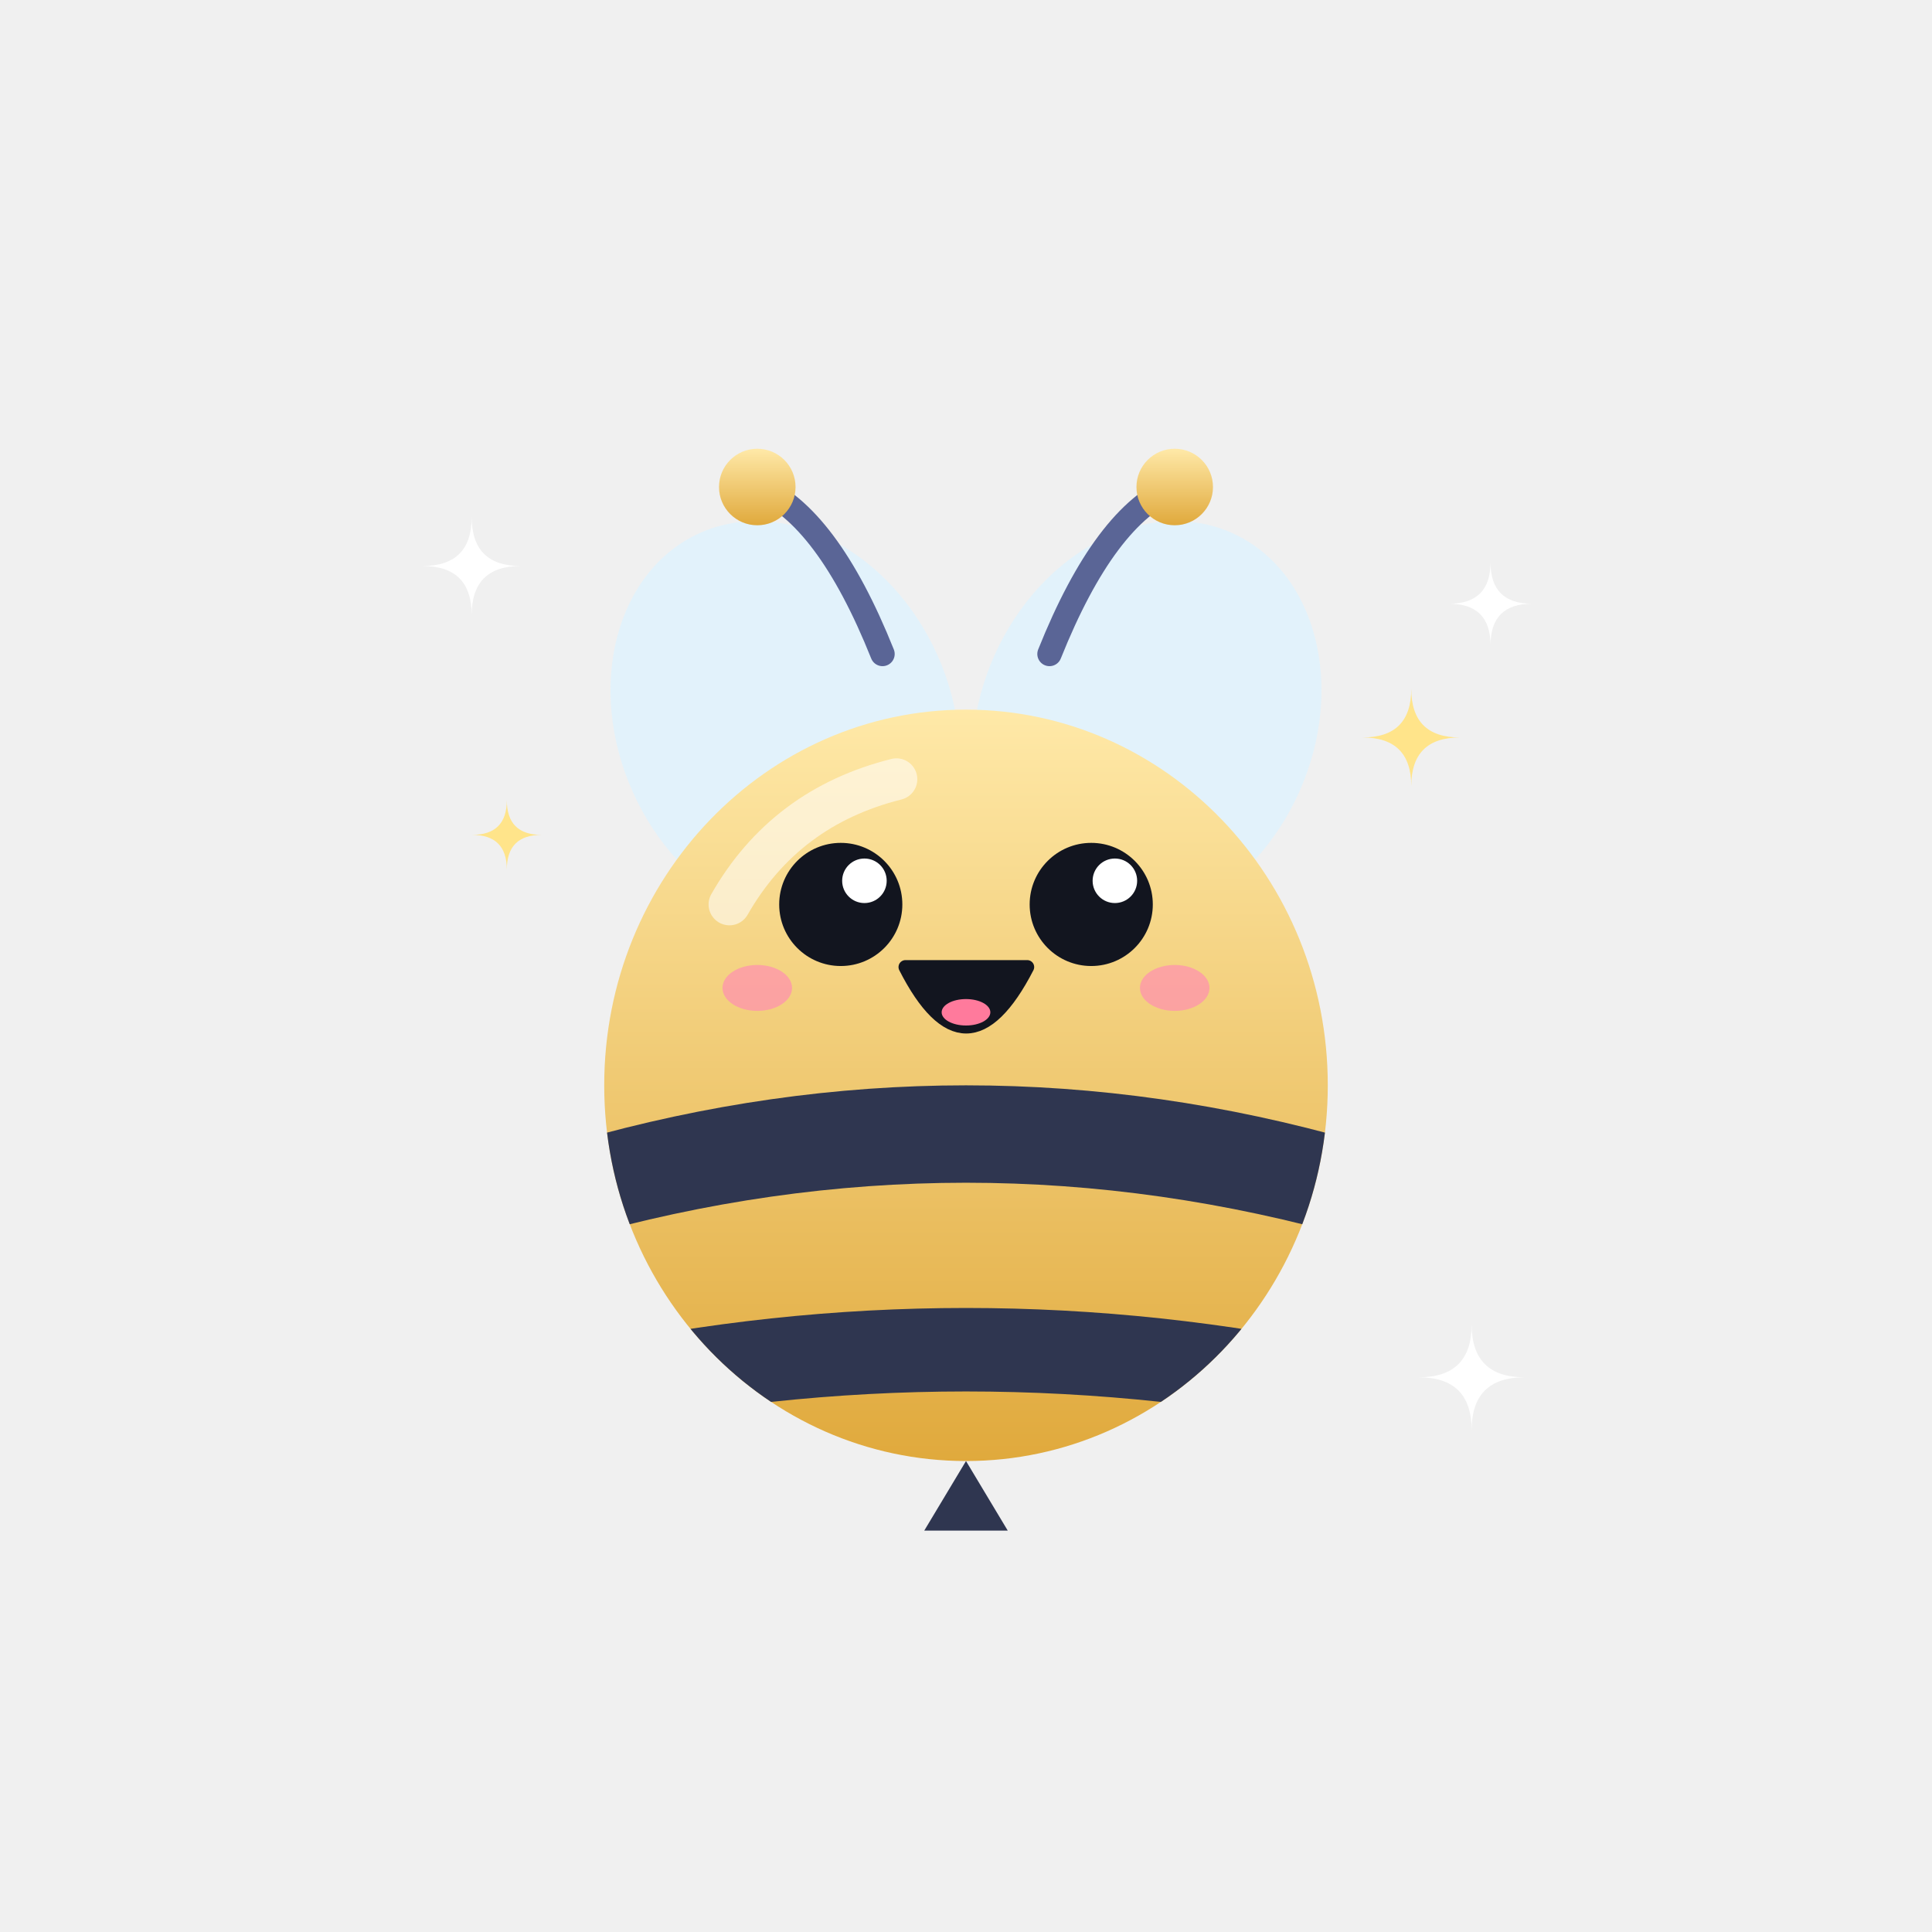
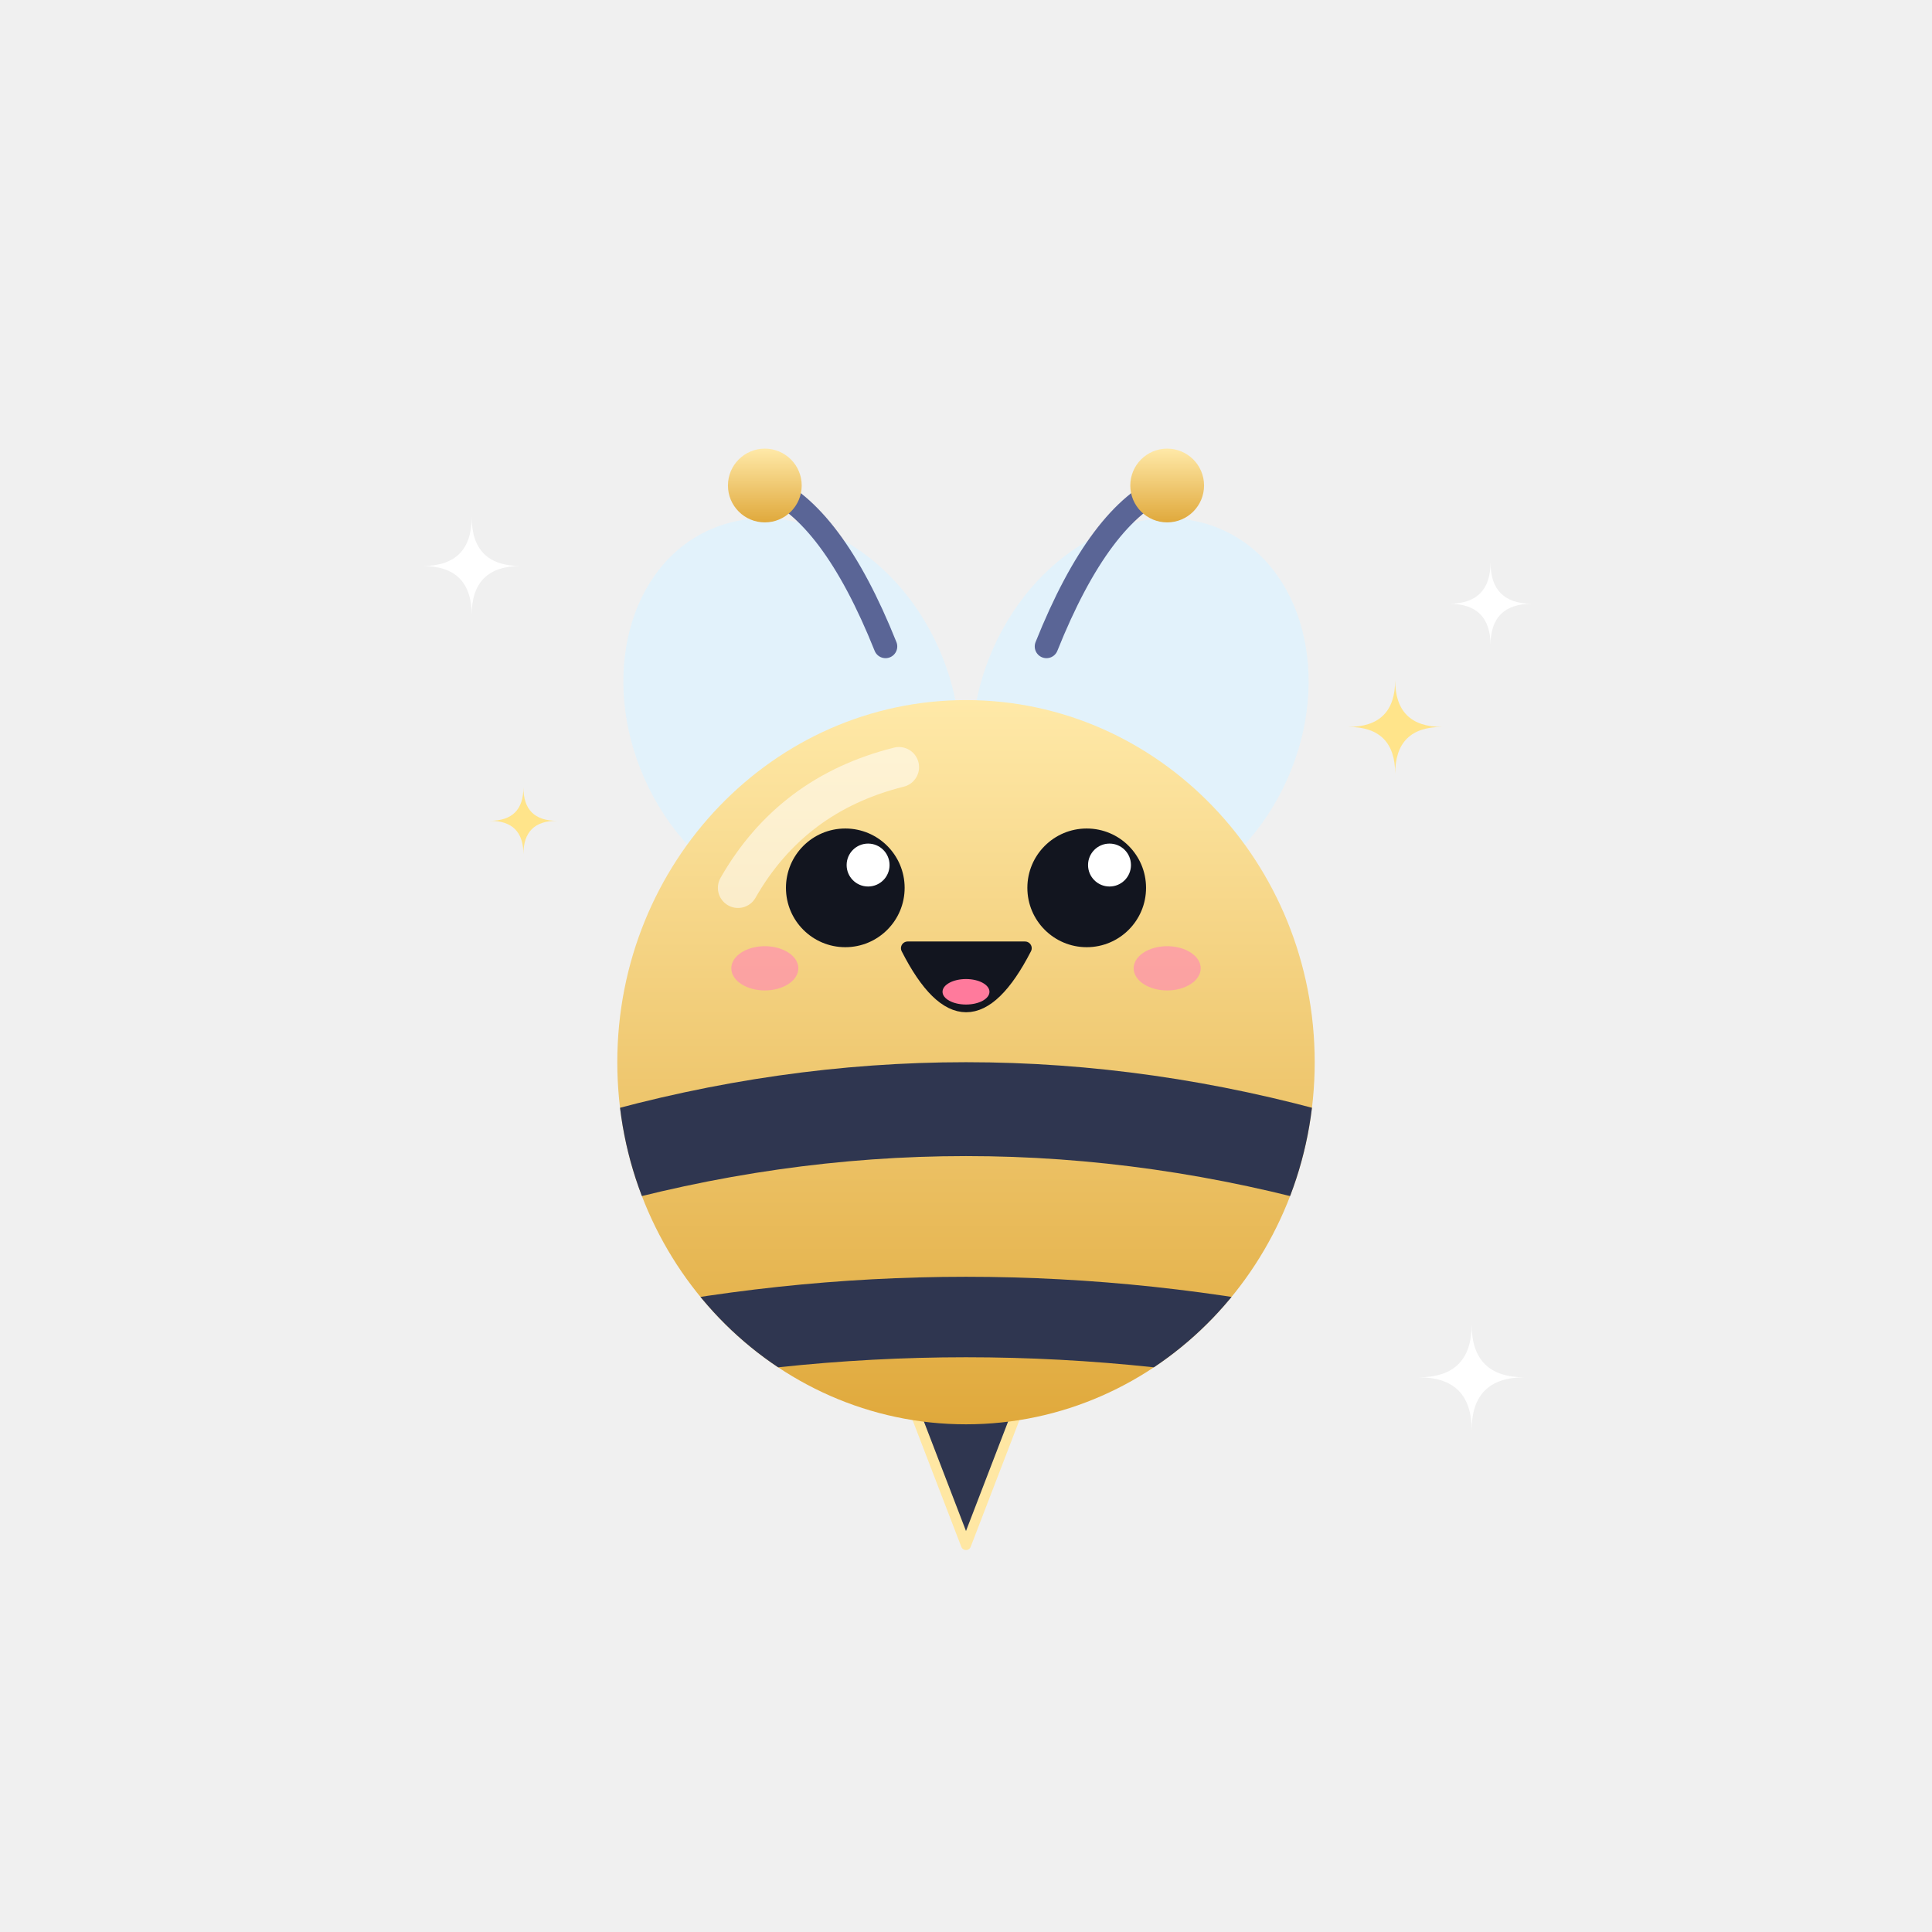
<svg xmlns="http://www.w3.org/2000/svg" width="1024" height="1024" viewBox="0 0 1024 1024">
  <defs>
    <linearGradient id="br" x1="0" y1="0" x2="1" y2="1">
      <stop offset="0" stop-color="#7FD6FF" />
      <stop offset="1" stop-color="#6A5BFF" />
    </linearGradient>
    <filter id="solid">
      <feFlood flood-color="#FFFFFF" />
      <feComposite in2="SourceAlpha" operator="in" />
    </filter>
  </defs>
  <path d="M250 274 Q250 300 276 300 Q250 300 250 326 Q250 300 224 300 Q250 300 250 274Z" fill="#FFFFFF" />
  <path d="M790 298 Q790 320 812 320 Q790 320 790 342 Q790 320 768 320 Q790 320 790 298Z" fill="#FFFFFF" />
  <path d="M780 702 Q780 730 808 730 Q780 730 780 758 Q780 730 752 730 Q780 730 780 702Z" fill="#FFFFFF" />
-   <svg x="217" y="236" width="590" height="590" viewBox="20 30 160 160">
+   <svg x="217" y="236" width="590" height="590" viewBox="17 30 166 166">
    <defs>
      <linearGradient id="bzg5" x1="0" y1="0" x2="0" y2="1">
        <stop offset="0" stop-color="#FFE9A8" />
        <stop offset="1" stop-color="#E0A93C" />
      </linearGradient>
      <clipPath id="bzc5">
        <ellipse cx="100" cy="122" rx="52" ry="54" />
      </clipPath>
    </defs>
    <ellipse cx="74" cy="70" rx="24" ry="30" fill="#DDF3FF" opacity="0.75" transform="rotate(-24 74 70)" />
    <ellipse cx="126" cy="70" rx="24" ry="30" fill="#DDF3FF" opacity="0.75" transform="rotate(24 126 70)" />
    <path d="M88 60 Q80 40 70 36 M112 60 Q120 40 130 36" fill="none" stroke="#5A6596" stroke-width="3.5" stroke-linecap="round" />
    <circle cx="70" cy="36" r="5.5" fill="url(#bzg5)" />
    <circle cx="130" cy="36" r="5.5" fill="url(#bzg5)" />
+     <path d="M90 168 Q100 177 110 168 L100 194Z" fill="#2F3650" stroke="#FFE7A3" stroke-width="1.5" stroke-linejoin="round" />
    <ellipse cx="100" cy="122" rx="52" ry="54" fill="url(#bzg5)" />
    <g clip-path="url(#bzc5)">
      <path d="M44 130 Q100 114 156 130 L156 144 Q100 128 44 144Z" fill="#2F3650" />
      <path d="M44 160 Q100 148 156 160 L156 172 Q100 160 44 172Z" fill="#2F3650" />
    </g>
    <path d="M66 96 Q74 82 90 78" fill="none" stroke="#fff" stroke-width="6" stroke-linecap="round" opacity=".55" />
    <ellipse cx="70" cy="108" rx="5" ry="3.3" fill="#FF8FB1" opacity="0.7" />
    <ellipse cx="130" cy="108" rx="5" ry="3.3" fill="#FF8FB1" opacity="0.7" />
    <circle cx="82" cy="96" r="8.85" fill="#12151F" />
    <circle cx="85.4" cy="92.6" r="3.2" fill="#fff" />
    <circle cx="118" cy="96" r="8.85" fill="#12151F" />
    <circle cx="121.4" cy="92.6" r="3.2" fill="#fff" />
    <path d="M91.3 105 Q100 122.1 108.8 105Z" fill="#12151F" stroke="#12151F" stroke-width="2" stroke-linejoin="round" />
    <ellipse cx="100" cy="111.5" rx="3.5" ry="1.9" fill="#FF7A9C" />
    <path d="M164 65 Q164 72 171 72 Q164 72 164 79 Q164 72 157 72 Q164 72 164 65Z" fill="#FFE48A" />
    <path d="M34 81 Q34 86 39 86 Q34 86 34 91 Q34 86 29 86 Q34 86 34 81Z" fill="#FFE48A" />
-     <path d="M100 176 L94 186 L106 186Z" fill="#2F3650" />
  </svg>
</svg>
